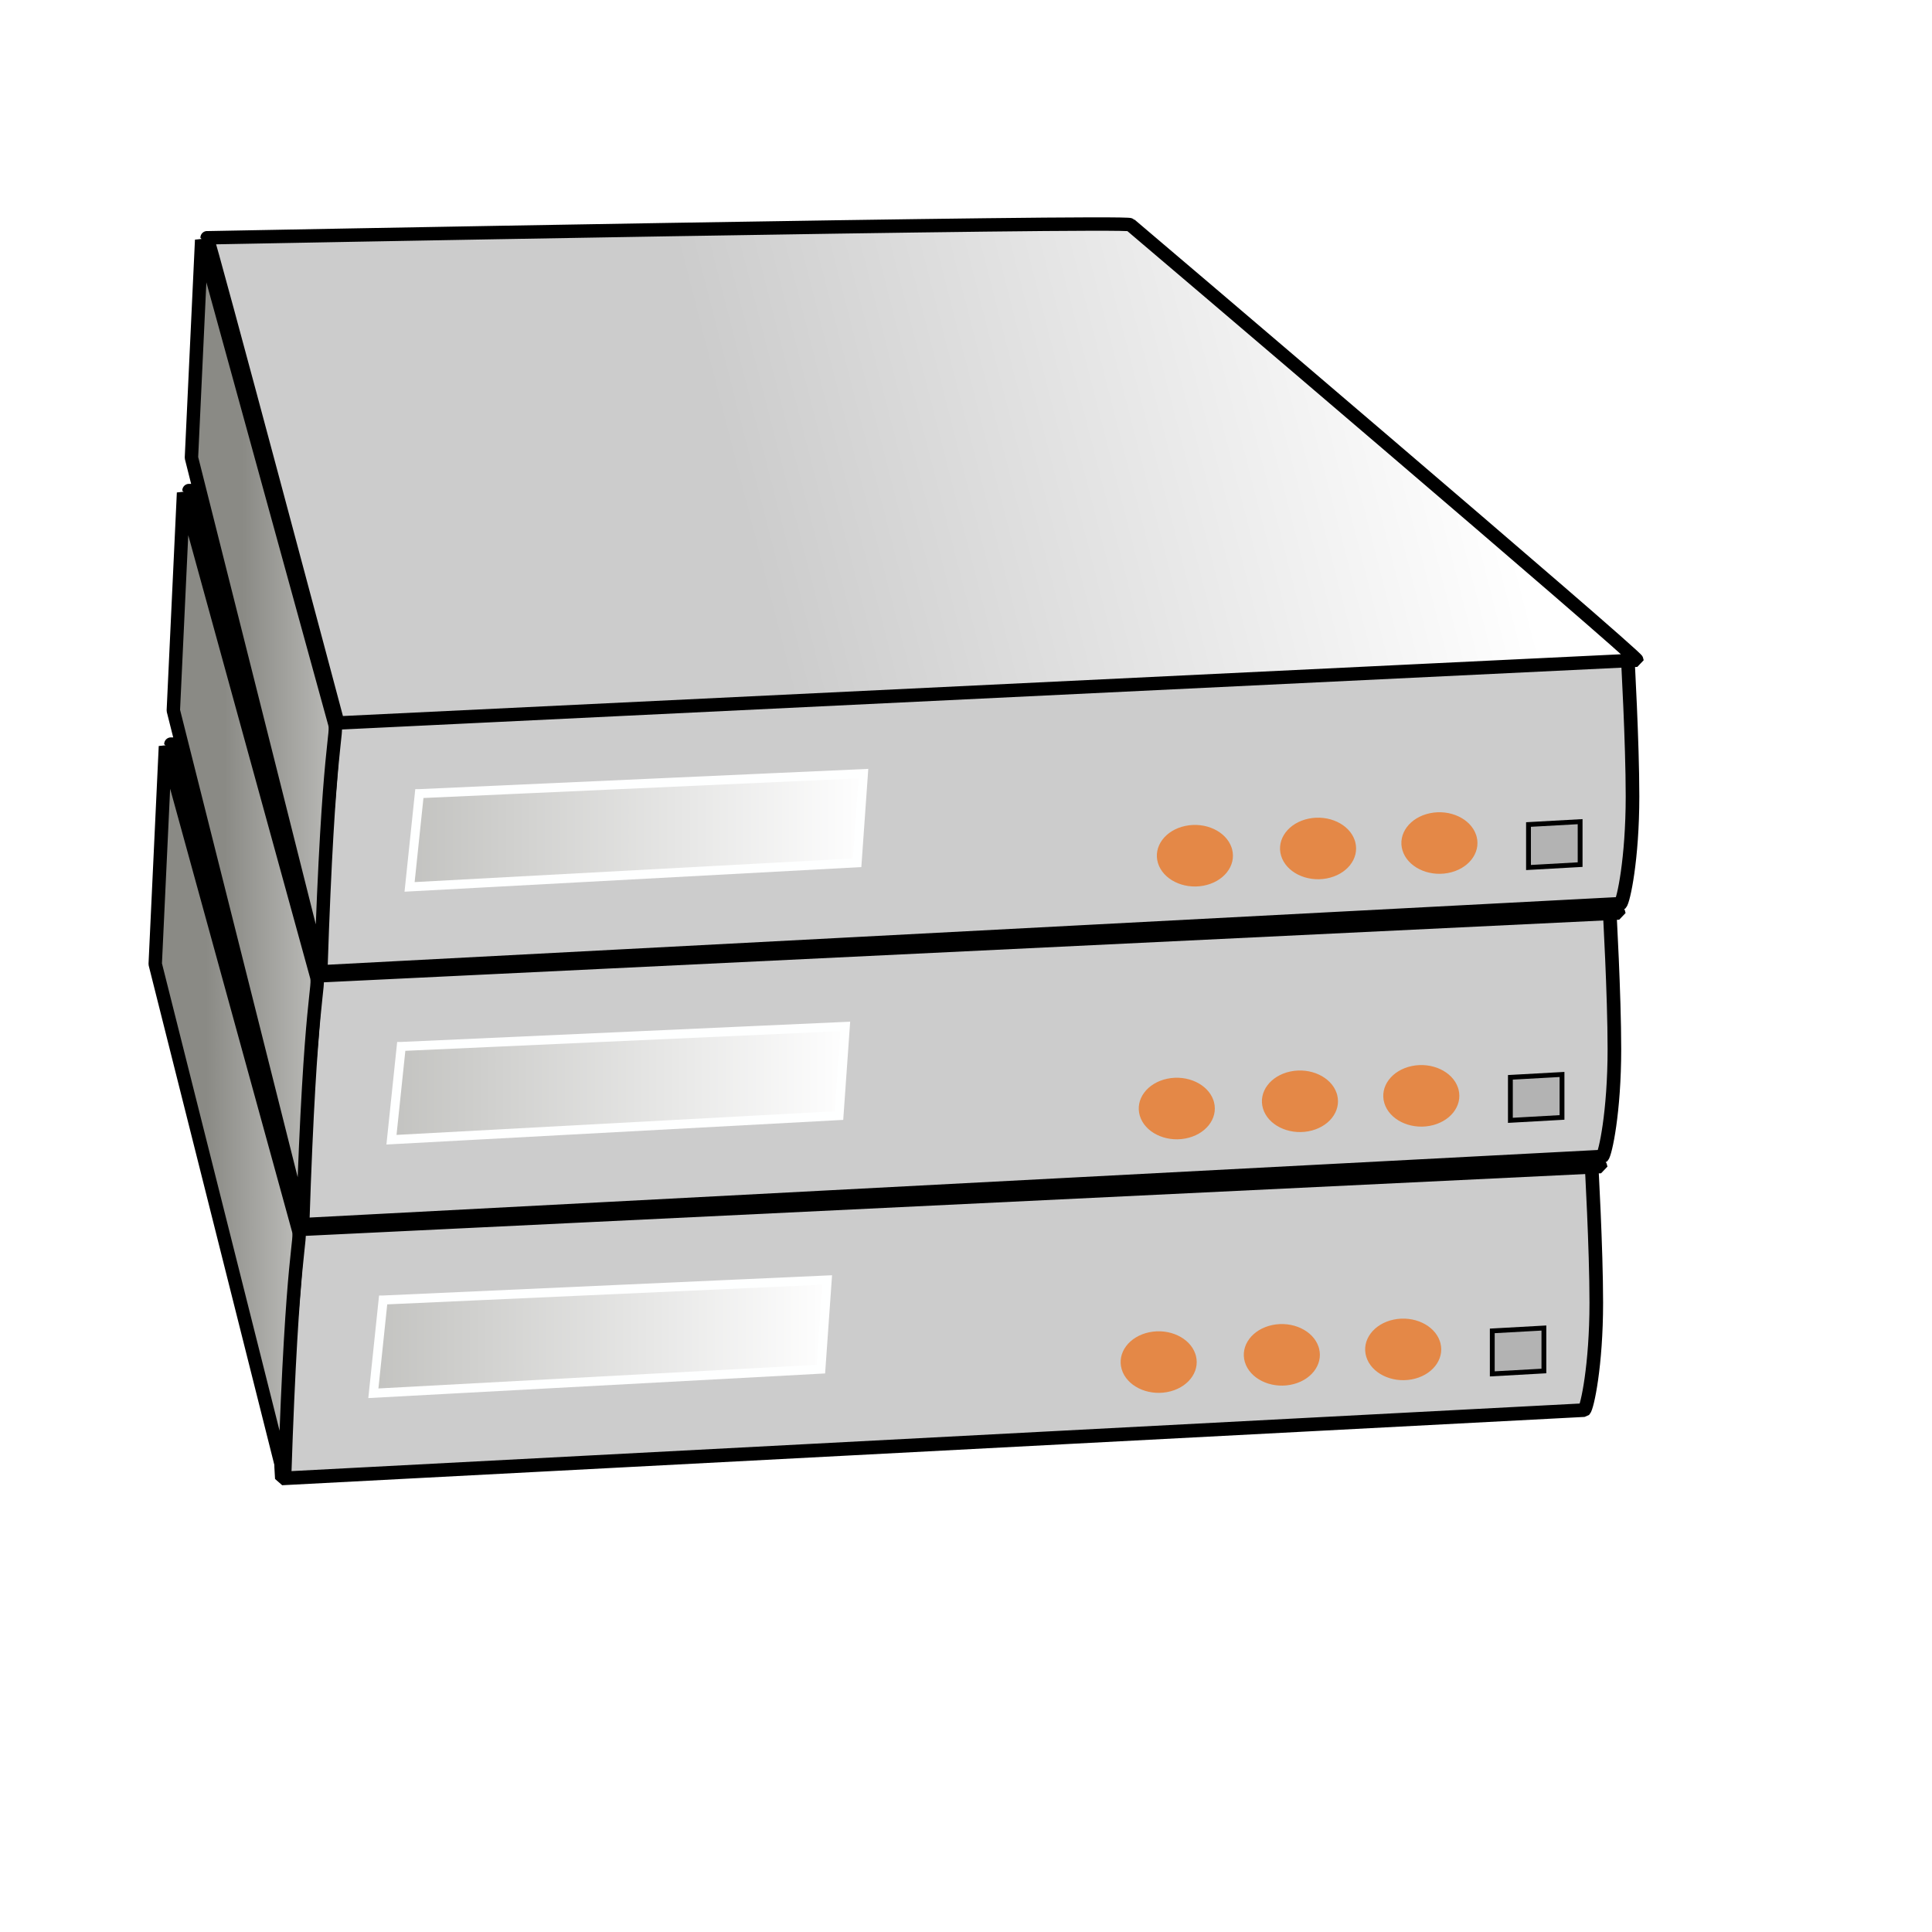
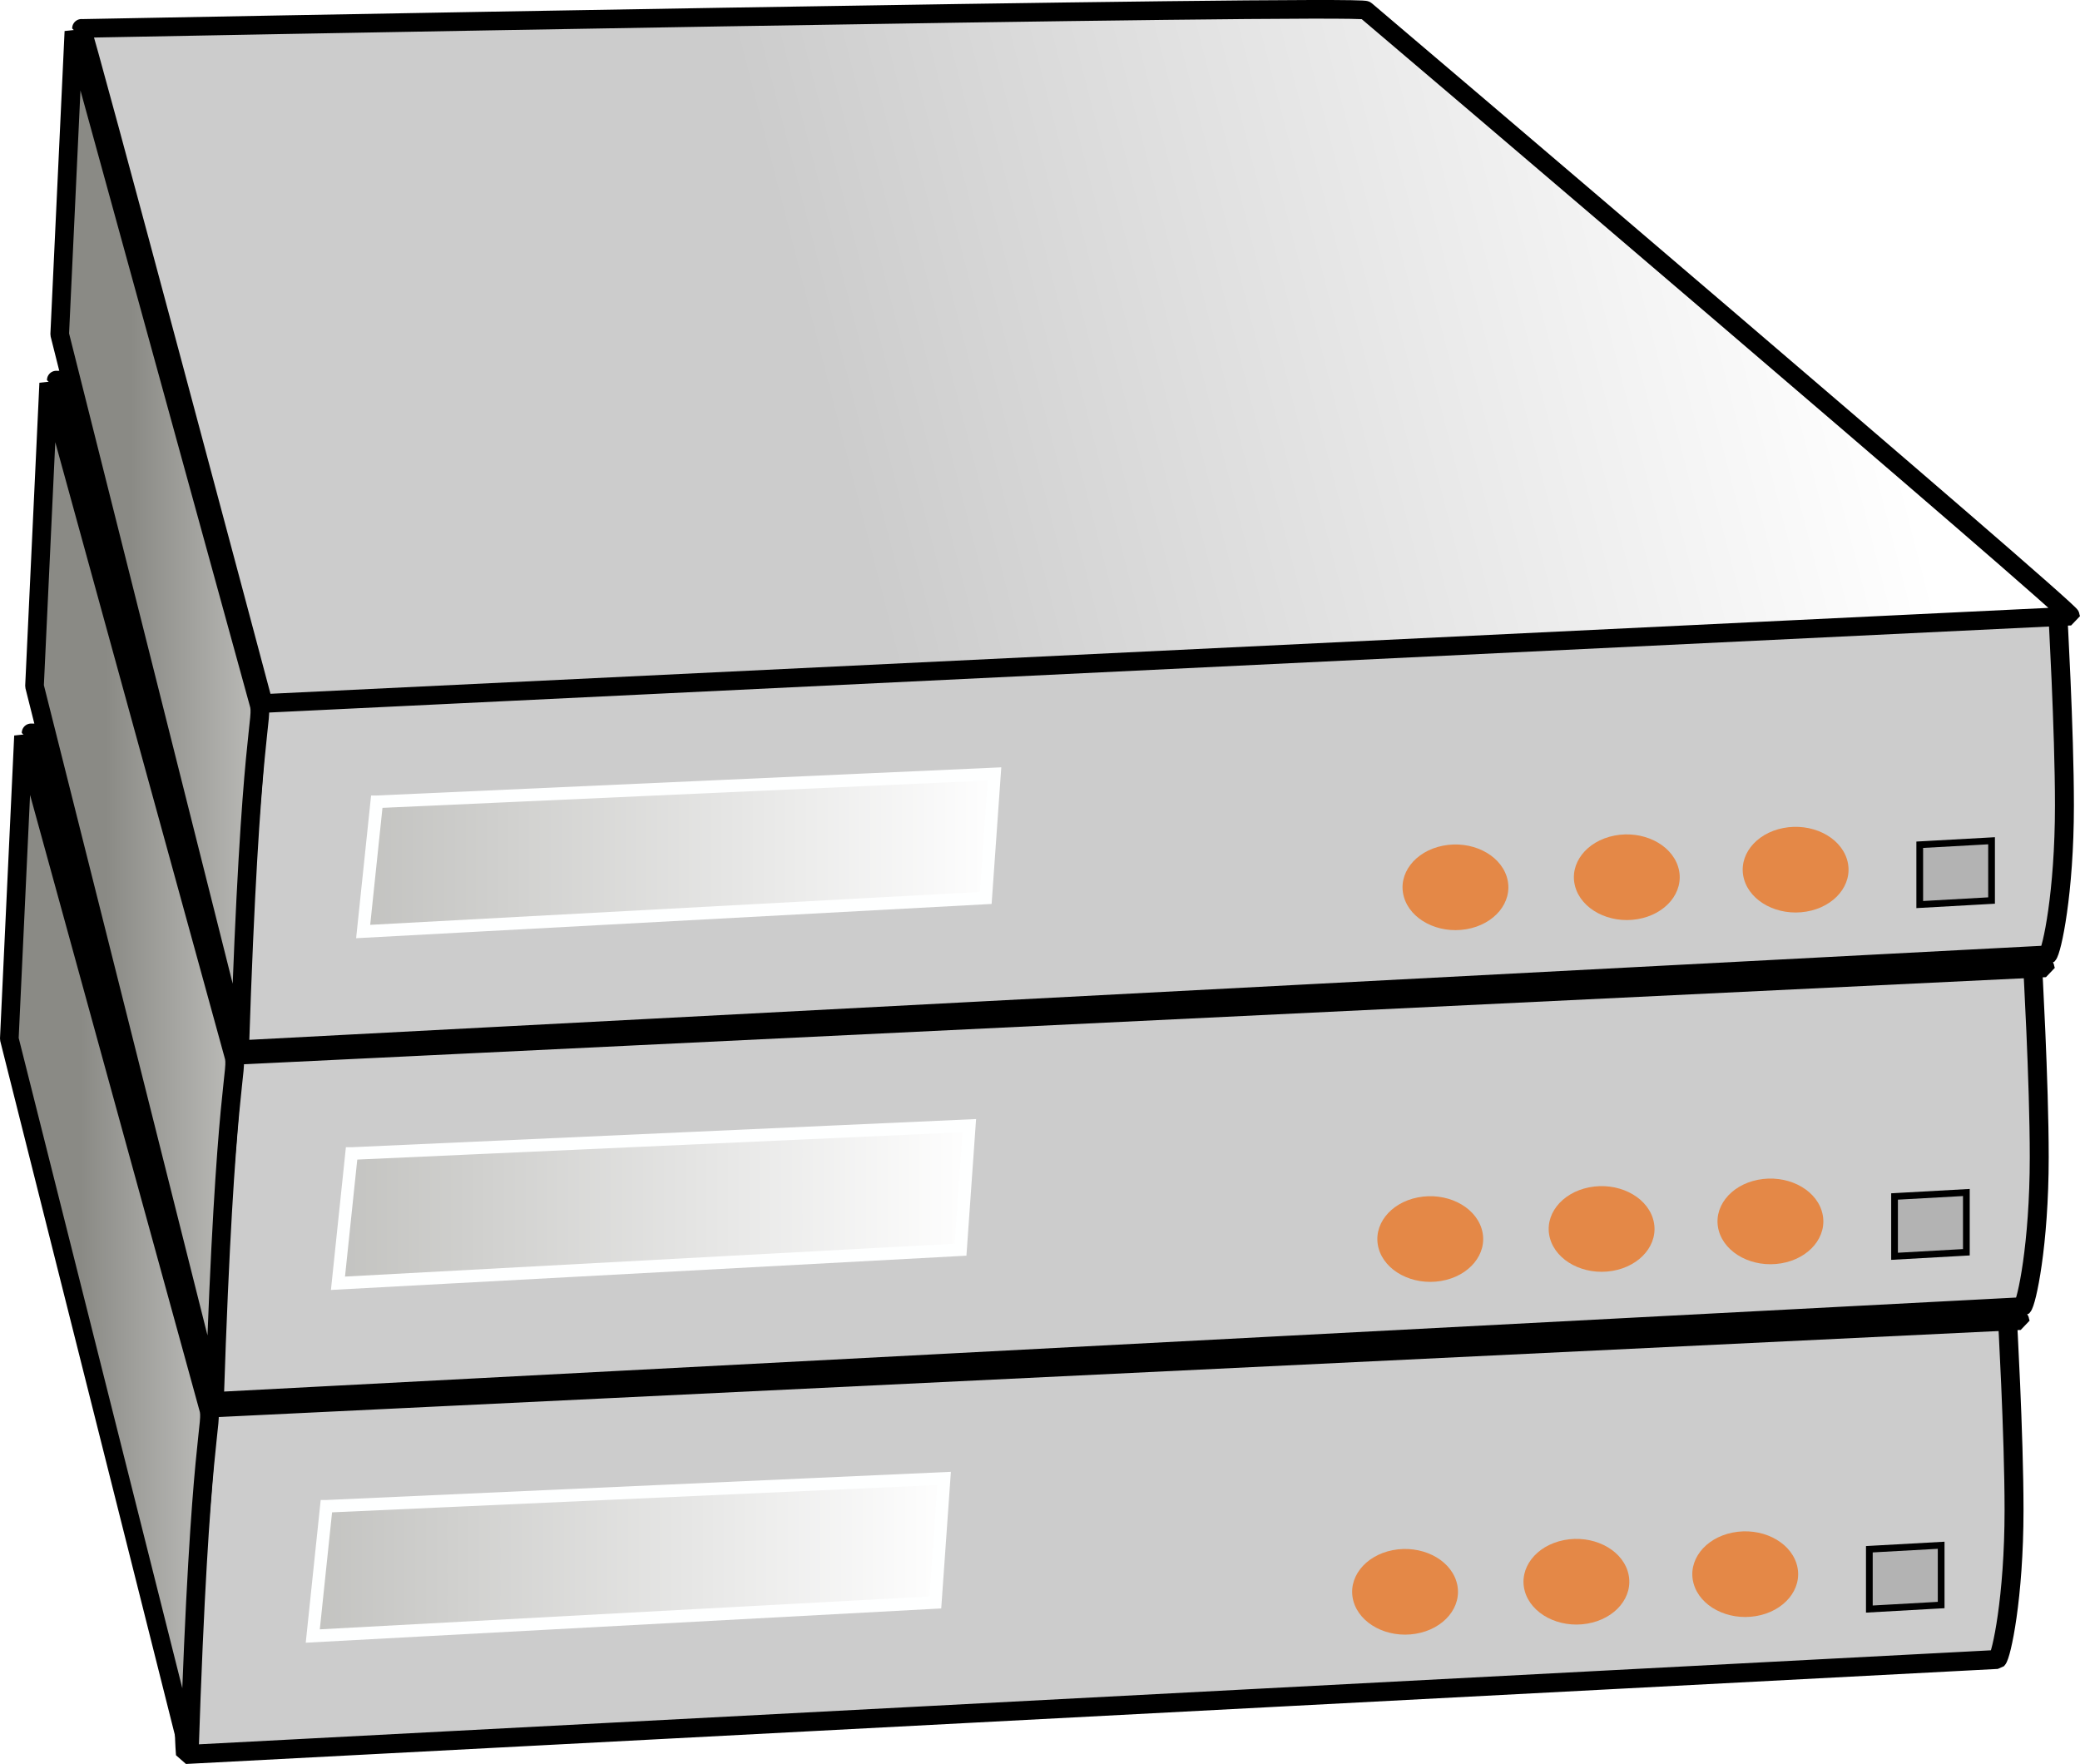
- <svg xmlns="http://www.w3.org/2000/svg" xmlns:xlink="http://www.w3.org/1999/xlink" id="svg548" height="400pt" width="400pt">
+ <svg xmlns="http://www.w3.org/2000/svg" xmlns:xlink="http://www.w3.org/1999/xlink" id="svg548" height="33.421pt" width="39.412pt" version="1.1">
  <defs id="defs550">
    <linearGradient id="linearGradient2083">
      <stop id="stop2085" style="stop-color:#cccccc" offset="0" />
      <stop id="stop2087" style="stop-color:#ffffff" offset="1" />
    </linearGradient>
    <linearGradient id="linearGradient650">
      <stop id="stop651" style="stop-color:#8a8a85" offset="0" />
      <stop id="stop652" style="stop-color:#fff" offset="1" />
    </linearGradient>
    <linearGradient id="linearGradient4395" y2="951.34" xlink:href="#linearGradient650" gradientUnits="userSpaceOnUse" x2="186.28" y1="951.34" x1="-60.919" />
    <linearGradient id="linearGradient4397" y2="814.23" xlink:href="#linearGradient2083" gradientUnits="userSpaceOnUse" x2="349.06" y1="865.11" x1="150.62" />
    <linearGradient id="linearGradient4399" y2="890.64" xlink:href="#linearGradient650" gradientUnits="userSpaceOnUse" x2="73.603" y1="890.64" x1="13.183" />
+     <linearGradient xlink:href="#linearGradient650" id="linearGradient358" gradientUnits="userSpaceOnUse" x1="-60.919" y1="951.34" x2="186.28" y2="951.34" />
+     <linearGradient xlink:href="#linearGradient2083" id="linearGradient360" gradientUnits="userSpaceOnUse" x1="150.62" y1="865.11" x2="349.06" y2="814.23" />
+     <linearGradient xlink:href="#linearGradient650" id="linearGradient362" gradientUnits="userSpaceOnUse" x1="13.183" y1="890.64" x2="73.603" y2="890.64" />
+     <linearGradient xlink:href="#linearGradient650" id="linearGradient364" gradientUnits="userSpaceOnUse" x1="-60.919" y1="951.34" x2="186.28" y2="951.34" />
+     <linearGradient xlink:href="#linearGradient2083" id="linearGradient366" gradientUnits="userSpaceOnUse" x1="150.62" y1="865.11" x2="349.06" y2="814.23" />
+     <linearGradient xlink:href="#linearGradient650" id="linearGradient368" gradientUnits="userSpaceOnUse" x1="13.183" y1="890.64" x2="73.603" y2="890.64" />
  </defs>
-   <g id="g4366" transform="translate(19 -511)">
-     <g id="g4294" transform="translate(24.817 -74.115)">
-       <path id="path4296" style="stroke-linejoin:bevel;fill-rule:evenodd;stroke:#000000;stroke-width:3.758;fill:#cccccc" d="m38.452 923.74l357.05-17.53s1.34 23.48 1.34 38.51c0 17.4-2.52 28.87-3.32 29.66l-359.54 18.86c-1.233-15.87 2.766-37.03 4.472-69.5z" />
-       <path id="path4298" d="m368.13 952.51l14.25-0.79v11.86l-14.25 0.8v-11.87z" style="fill-rule:evenodd;stroke:#000000;stroke-width:1pt;fill:#b3b3b3" />
-       <path id="path4300" style="fill-rule:evenodd;stroke:#feffff;stroke-width:2.5;fill:url(#linearGradient4395)" d="m61.949 943.99l122.58-5.53-1.74 24.61-123.54 6.66 2.699-25.74z" />
-       <path id="path4302" d="m3.35 790.54s254.48-4.82 254.85-3.59c1.51 1.22 139.88 118.97 139.88 120.2l-358.63 17.33c0.003 0-36.1-135.55-36.1-133.94z" style="stroke-linejoin:bevel;fill-rule:evenodd;stroke:#000000;stroke-width:3.701;fill:url(#linearGradient4397)" />
-       <path id="path4304" d="m34.742 993.15l-35.711-141.91 2.818-60.1 36.662 133.23c1.077 3.37-1.654 3.83-3.769 68.78z" style="stroke-linejoin:bevel;fill-rule:evenodd;stroke:#000000;stroke-width:3.698;fill:url(#linearGradient4399)" />
-       <path id="path4306" style="fill-rule:evenodd;fill:#e77f36;fill-opacity:.882" d="m-84.183 1040.3a10.5 6.5 0 1 1 -0.156 -0.4" transform="matrix(1 0 0 1.3074 438 -404.2)" />
-       <path id="path4308" style="fill-rule:evenodd;fill:#e77f36;fill-opacity:.882" d="m-84.183 1040.3a10.5 6.5 0 1 1 -0.156 -0.4" transform="matrix(1 0 0 1.3074 404.5 -402.7)" />
-       <path id="path4310" style="fill-rule:evenodd;fill:#e77f36;fill-opacity:.882" d="m-84.183 1040.3a10.5 6.5 0 1 1 -0.156 -0.4" transform="matrix(1 0 0 1.3074 370.5 -400.7)" />
+   <g id="g4366" transform="matrix(0.1273162,0,0,0.1273162,-2.801093,-72.69737)">
+     <g id="g4294" transform="translate(24.817,-74.115)">
+       <path id="path4296" style="fill:#cccccc;fill-rule:evenodd;stroke:#000000;stroke-width:3.758;stroke-linejoin:bevel" d="m 38.452,923.74 357.05,-17.53 c 0,0 1.34,23.48 1.34,38.51 0,17.4 -2.52,28.87 -3.32,29.66 l -359.54,18.86 c -1.233,-15.87 2.766,-37.03 4.472,-69.5 z" />
+       <path id="path4298" d="m 368.13,952.51 14.25,-0.79 v 11.86 l -14.25,0.8 z" style="fill:#b3b3b3;fill-rule:evenodd;stroke:#000000;stroke-width:1pt" />
+       <path id="path4300" style="fill:url(#linearGradient358);fill-rule:evenodd;stroke:#feffff;stroke-width:2.5" d="m 61.949,943.99 122.58,-5.53 -1.74,24.61 -123.54,6.66 2.699,-25.74 z" />
+       <path id="path4302" d="m 3.35,790.54 c 0,0 254.48,-4.82 254.85,-3.59 1.51,1.22 139.88,118.97 139.88,120.2 l -358.63,17.33 c 0.003,0 -36.1,-135.55 -36.1,-133.94 z" style="fill:url(#linearGradient360);fill-rule:evenodd;stroke:#000000;stroke-width:3.701;stroke-linejoin:bevel" />
+       <path id="path4304" d="m 34.742,993.15 -35.711,-141.91 2.818,-60.1 36.662,133.23 c 1.077,3.37 -1.654,3.83 -3.769,68.78 z" style="fill:url(#linearGradient362);fill-rule:evenodd;stroke:#000000;stroke-width:3.698;stroke-linejoin:bevel" />
+       <path id="path4306" style="fill:#e77f36;fill-opacity:0.882;fill-rule:evenodd" d="m -84.183,1040.292 a 10.5,6.5 0 0 1 -8.191,7.573 10.5,6.5 0 0 1 -12.371,-4.942 10.5,6.5 0 0 1 7.771,-7.741 10.5,6.5 0 0 1 12.635,4.679" transform="matrix(1,0,0,1.3074,438,-404.2)" />
+       <path id="path4308" style="fill:#e77f36;fill-opacity:0.882;fill-rule:evenodd" d="m -84.183,1040.292 a 10.5,6.5 0 0 1 -8.191,7.573 10.5,6.5 0 0 1 -12.371,-4.942 10.5,6.5 0 0 1 7.771,-7.741 10.5,6.5 0 0 1 12.635,4.679" transform="matrix(1,0,0,1.3074,404.5,-402.7)" />
+       <path id="path4310" style="fill:#e77f36;fill-opacity:0.882;fill-rule:evenodd" d="m -84.183,1040.292 a 10.5,6.5 0 0 1 -8.191,7.573 10.5,6.5 0 0 1 -12.371,-4.942 10.5,6.5 0 0 1 7.771,-7.741 10.5,6.5 0 0 1 12.635,4.679" transform="matrix(1,0,0,1.3074,370.5,-400.7)" />
    </g>
-     <g id="g4318" transform="translate(29.817 -144.11)">
-       <path id="path4320" style="stroke-linejoin:bevel;fill-rule:evenodd;stroke:#000000;stroke-width:3.758;fill:#cccccc" d="m38.452 923.74l357.05-17.53s1.34 23.48 1.34 38.51c0 17.4-2.52 28.87-3.32 29.66l-359.54 18.86c-1.233-15.87 2.766-37.03 4.472-69.5z" />
-       <path id="path4322" d="m368.13 952.51l14.25-0.79v11.86l-14.25 0.8v-11.87z" style="fill-rule:evenodd;stroke:#000000;stroke-width:1pt;fill:#b3b3b3" />
-       <path id="path4324" style="fill-rule:evenodd;stroke:#feffff;stroke-width:2.5;fill:url(#linearGradient4395)" d="m61.949 943.99l122.58-5.53-1.74 24.61-123.54 6.66 2.699-25.74z" />
-       <path id="path4326" d="m3.35 790.54s254.48-4.82 254.85-3.59c1.51 1.22 139.88 118.97 139.88 120.2l-358.63 17.33c0.003 0-36.1-135.55-36.1-133.94z" style="stroke-linejoin:bevel;fill-rule:evenodd;stroke:#000000;stroke-width:3.701;fill:url(#linearGradient4397)" />
-       <path id="path4328" d="m34.742 993.15l-35.711-141.91 2.818-60.1 36.662 133.23c1.077 3.37-1.654 3.83-3.769 68.78z" style="stroke-linejoin:bevel;fill-rule:evenodd;stroke:#000000;stroke-width:3.698;fill:url(#linearGradient4399)" />
-       <path id="path4330" style="fill-rule:evenodd;fill:#e77f36;fill-opacity:.882" d="m-84.183 1040.3a10.5 6.5 0 1 1 -0.156 -0.4" transform="matrix(1 0 0 1.3074 438 -404.2)" />
-       <path id="path4332" style="fill-rule:evenodd;fill:#e77f36;fill-opacity:.882" d="m-84.183 1040.3a10.5 6.5 0 1 1 -0.156 -0.4" transform="matrix(1 0 0 1.3074 404.5 -402.7)" />
-       <path id="path4334" style="fill-rule:evenodd;fill:#e77f36;fill-opacity:.882" d="m-84.183 1040.3a10.5 6.5 0 1 1 -0.156 -0.4" transform="matrix(1 0 0 1.3074 370.5 -400.7)" />
+     <g id="g4318" transform="translate(29.817,-144.11)">
+       <path id="path4320" style="fill:#cccccc;fill-rule:evenodd;stroke:#000000;stroke-width:3.758;stroke-linejoin:bevel" d="m 38.452,923.74 357.05,-17.53 c 0,0 1.34,23.48 1.34,38.51 0,17.4 -2.52,28.87 -3.32,29.66 l -359.54,18.86 c -1.233,-15.87 2.766,-37.03 4.472,-69.5 z" />
+       <path id="path4322" d="m 368.13,952.51 14.25,-0.79 v 11.86 l -14.25,0.8 z" style="fill:#b3b3b3;fill-rule:evenodd;stroke:#000000;stroke-width:1pt" />
+       <path id="path4324" style="fill:url(#linearGradient364);fill-rule:evenodd;stroke:#feffff;stroke-width:2.5" d="m 61.949,943.99 122.58,-5.53 -1.74,24.61 -123.54,6.66 2.699,-25.74 z" />
+       <path id="path4326" d="m 3.35,790.54 c 0,0 254.48,-4.82 254.85,-3.59 1.51,1.22 139.88,118.97 139.88,120.2 l -358.63,17.33 c 0.003,0 -36.1,-135.55 -36.1,-133.94 z" style="fill:url(#linearGradient366);fill-rule:evenodd;stroke:#000000;stroke-width:3.701;stroke-linejoin:bevel" />
+       <path id="path4328" d="m 34.742,993.15 -35.711,-141.91 2.818,-60.1 36.662,133.23 c 1.077,3.37 -1.654,3.83 -3.769,68.78 z" style="fill:url(#linearGradient368);fill-rule:evenodd;stroke:#000000;stroke-width:3.698;stroke-linejoin:bevel" />
+       <path id="path4330" style="fill:#e77f36;fill-opacity:0.882;fill-rule:evenodd" d="m -84.183,1040.292 a 10.5,6.5 0 0 1 -8.191,7.573 10.5,6.5 0 0 1 -12.371,-4.942 10.5,6.5 0 0 1 7.771,-7.741 10.5,6.5 0 0 1 12.635,4.679" transform="matrix(1,0,0,1.3074,438,-404.2)" />
+       <path id="path4332" style="fill:#e77f36;fill-opacity:0.882;fill-rule:evenodd" d="m -84.183,1040.292 a 10.5,6.5 0 0 1 -8.191,7.573 10.5,6.5 0 0 1 -12.371,-4.942 10.5,6.5 0 0 1 7.771,-7.741 10.5,6.5 0 0 1 12.635,4.679" transform="matrix(1,0,0,1.3074,404.5,-402.7)" />
+       <path id="path4334" style="fill:#e77f36;fill-opacity:0.882;fill-rule:evenodd" d="m -84.183,1040.292 a 10.5,6.5 0 0 1 -8.191,7.573 10.5,6.5 0 0 1 -12.371,-4.942 10.5,6.5 0 0 1 7.771,-7.741 10.5,6.5 0 0 1 12.635,4.679" transform="matrix(1,0,0,1.3074,370.5,-400.7)" />
    </g>
-     <g id="g4342" transform="translate(34.817 -213.9)">
-       <path id="path4344" style="stroke-linejoin:bevel;fill-rule:evenodd;stroke:#000000;stroke-width:3.758;fill:#cccccc" d="m38.452 923.74l357.05-17.53s1.34 23.48 1.34 38.51c0 17.4-2.52 28.87-3.32 29.66l-359.54 18.86c-1.233-15.87 2.766-37.03 4.472-69.5z" />
-       <path id="path4346" d="m368.13 952.51l14.25-0.79v11.86l-14.25 0.8v-11.87z" style="fill-rule:evenodd;stroke:#000000;stroke-width:1pt;fill:#b3b3b3" />
-       <path id="path4348" style="fill-rule:evenodd;stroke:#feffff;stroke-width:2.5;fill:url(#linearGradient4395)" d="m61.949 943.99l122.58-5.53-1.74 24.61-123.54 6.66 2.699-25.74z" />
-       <path id="path4350" d="m3.35 790.54s254.48-4.82 254.85-3.59c1.51 1.22 139.88 118.97 139.88 120.2l-358.63 17.33c0.003 0-36.1-135.55-36.1-133.94z" style="stroke-linejoin:bevel;fill-rule:evenodd;stroke:#000000;stroke-width:3.701;fill:url(#linearGradient4397)" />
-       <path id="path4352" d="m34.742 993.15l-35.711-141.91 2.818-60.1 36.662 133.23c1.077 3.37-1.654 3.83-3.769 68.78z" style="stroke-linejoin:bevel;fill-rule:evenodd;stroke:#000000;stroke-width:3.698;fill:url(#linearGradient4399)" />
-       <path id="path4354" style="fill-rule:evenodd;fill:#e77f36;fill-opacity:.882" d="m-84.183 1040.3a10.5 6.5 0 1 1 -0.156 -0.4" transform="matrix(1 0 0 1.3074 438 -404.2)" />
-       <path id="path4356" style="fill-rule:evenodd;fill:#e77f36;fill-opacity:.882" d="m-84.183 1040.3a10.5 6.5 0 1 1 -0.156 -0.4" transform="matrix(1 0 0 1.3074 404.5 -402.7)" />
-       <path id="path4358" style="fill-rule:evenodd;fill:#e77f36;fill-opacity:.882" d="m-84.183 1040.3a10.5 6.5 0 1 1 -0.156 -0.4" transform="matrix(1 0 0 1.3074 370.5 -400.7)" />
+     <g id="g4342" transform="translate(34.817,-213.9)">
+       <path id="path4344" style="fill:#cccccc;fill-rule:evenodd;stroke:#000000;stroke-width:3.758;stroke-linejoin:bevel" d="m 38.452,923.74 357.05,-17.53 c 0,0 1.34,23.48 1.34,38.51 0,17.4 -2.52,28.87 -3.32,29.66 l -359.54,18.86 c -1.233,-15.87 2.766,-37.03 4.472,-69.5 z" />
+       <path id="path4346" d="m 368.13,952.51 14.25,-0.79 v 11.86 l -14.25,0.8 z" style="fill:#b3b3b3;fill-rule:evenodd;stroke:#000000;stroke-width:1pt" />
+       <path id="path4348" style="fill:url(#linearGradient4395);fill-rule:evenodd;stroke:#feffff;stroke-width:2.5" d="m 61.949,943.99 122.58,-5.53 -1.74,24.61 -123.54,6.66 2.699,-25.74 z" />
+       <path id="path4350" d="m 3.35,790.54 c 0,0 254.48,-4.82 254.85,-3.59 1.51,1.22 139.88,118.97 139.88,120.2 l -358.63,17.33 c 0.003,0 -36.1,-135.55 -36.1,-133.94 z" style="fill:url(#linearGradient4397);fill-rule:evenodd;stroke:#000000;stroke-width:3.701;stroke-linejoin:bevel" />
+       <path id="path4352" d="m 34.742,993.15 -35.711,-141.91 2.818,-60.1 36.662,133.23 c 1.077,3.37 -1.654,3.83 -3.769,68.78 z" style="fill:url(#linearGradient4399);fill-rule:evenodd;stroke:#000000;stroke-width:3.698;stroke-linejoin:bevel" />
+       <path id="path4354" style="fill:#e77f36;fill-opacity:0.882;fill-rule:evenodd" d="m -84.183,1040.292 a 10.5,6.5 0 0 1 -8.191,7.573 10.5,6.5 0 0 1 -12.371,-4.942 10.5,6.5 0 0 1 7.771,-7.741 10.5,6.5 0 0 1 12.635,4.679" transform="matrix(1,0,0,1.3074,438,-404.2)" />
+       <path id="path4356" style="fill:#e77f36;fill-opacity:0.882;fill-rule:evenodd" d="m -84.183,1040.292 a 10.5,6.5 0 0 1 -8.191,7.573 10.5,6.5 0 0 1 -12.371,-4.942 10.5,6.5 0 0 1 7.771,-7.741 10.5,6.5 0 0 1 12.635,4.679" transform="matrix(1,0,0,1.3074,404.5,-402.7)" />
+       <path id="path4358" style="fill:#e77f36;fill-opacity:0.882;fill-rule:evenodd" d="m -84.183,1040.292 a 10.5,6.5 0 0 1 -8.191,7.573 10.5,6.5 0 0 1 -12.371,-4.942 10.5,6.5 0 0 1 7.771,-7.741 10.5,6.5 0 0 1 12.635,4.679" transform="matrix(1,0,0,1.3074,370.5,-400.7)" />
    </g>
  </g>
</svg>
